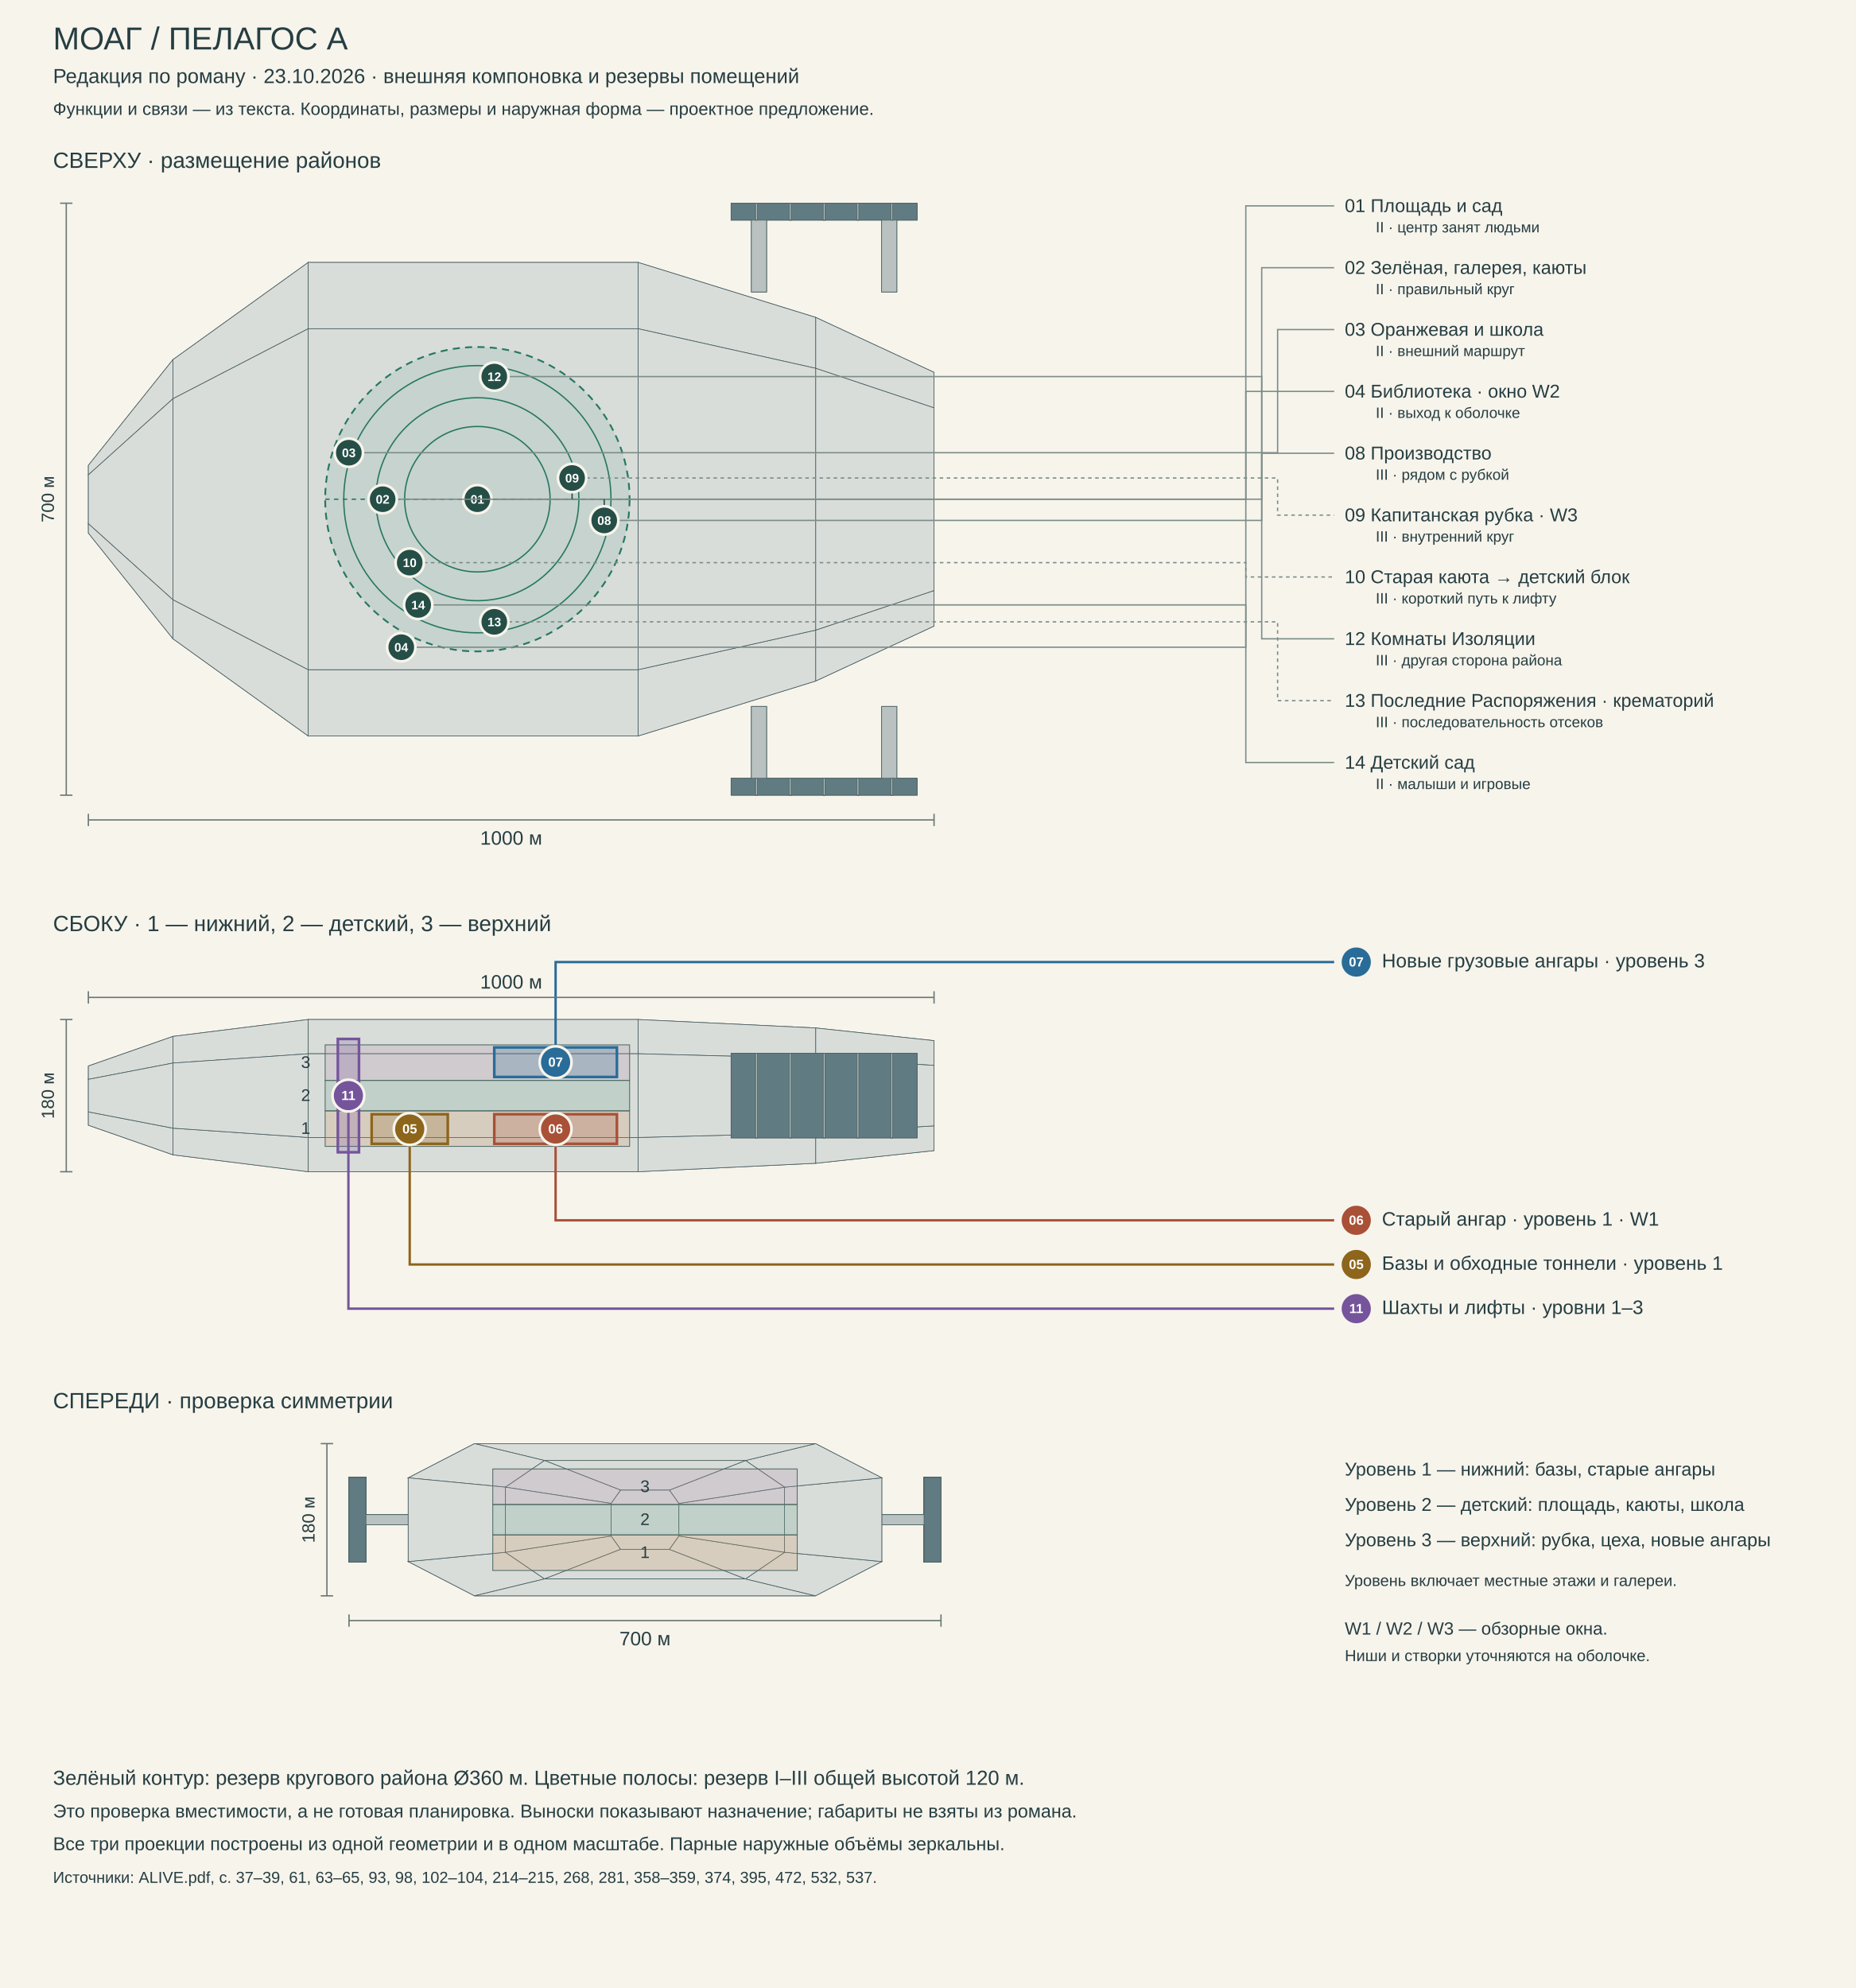
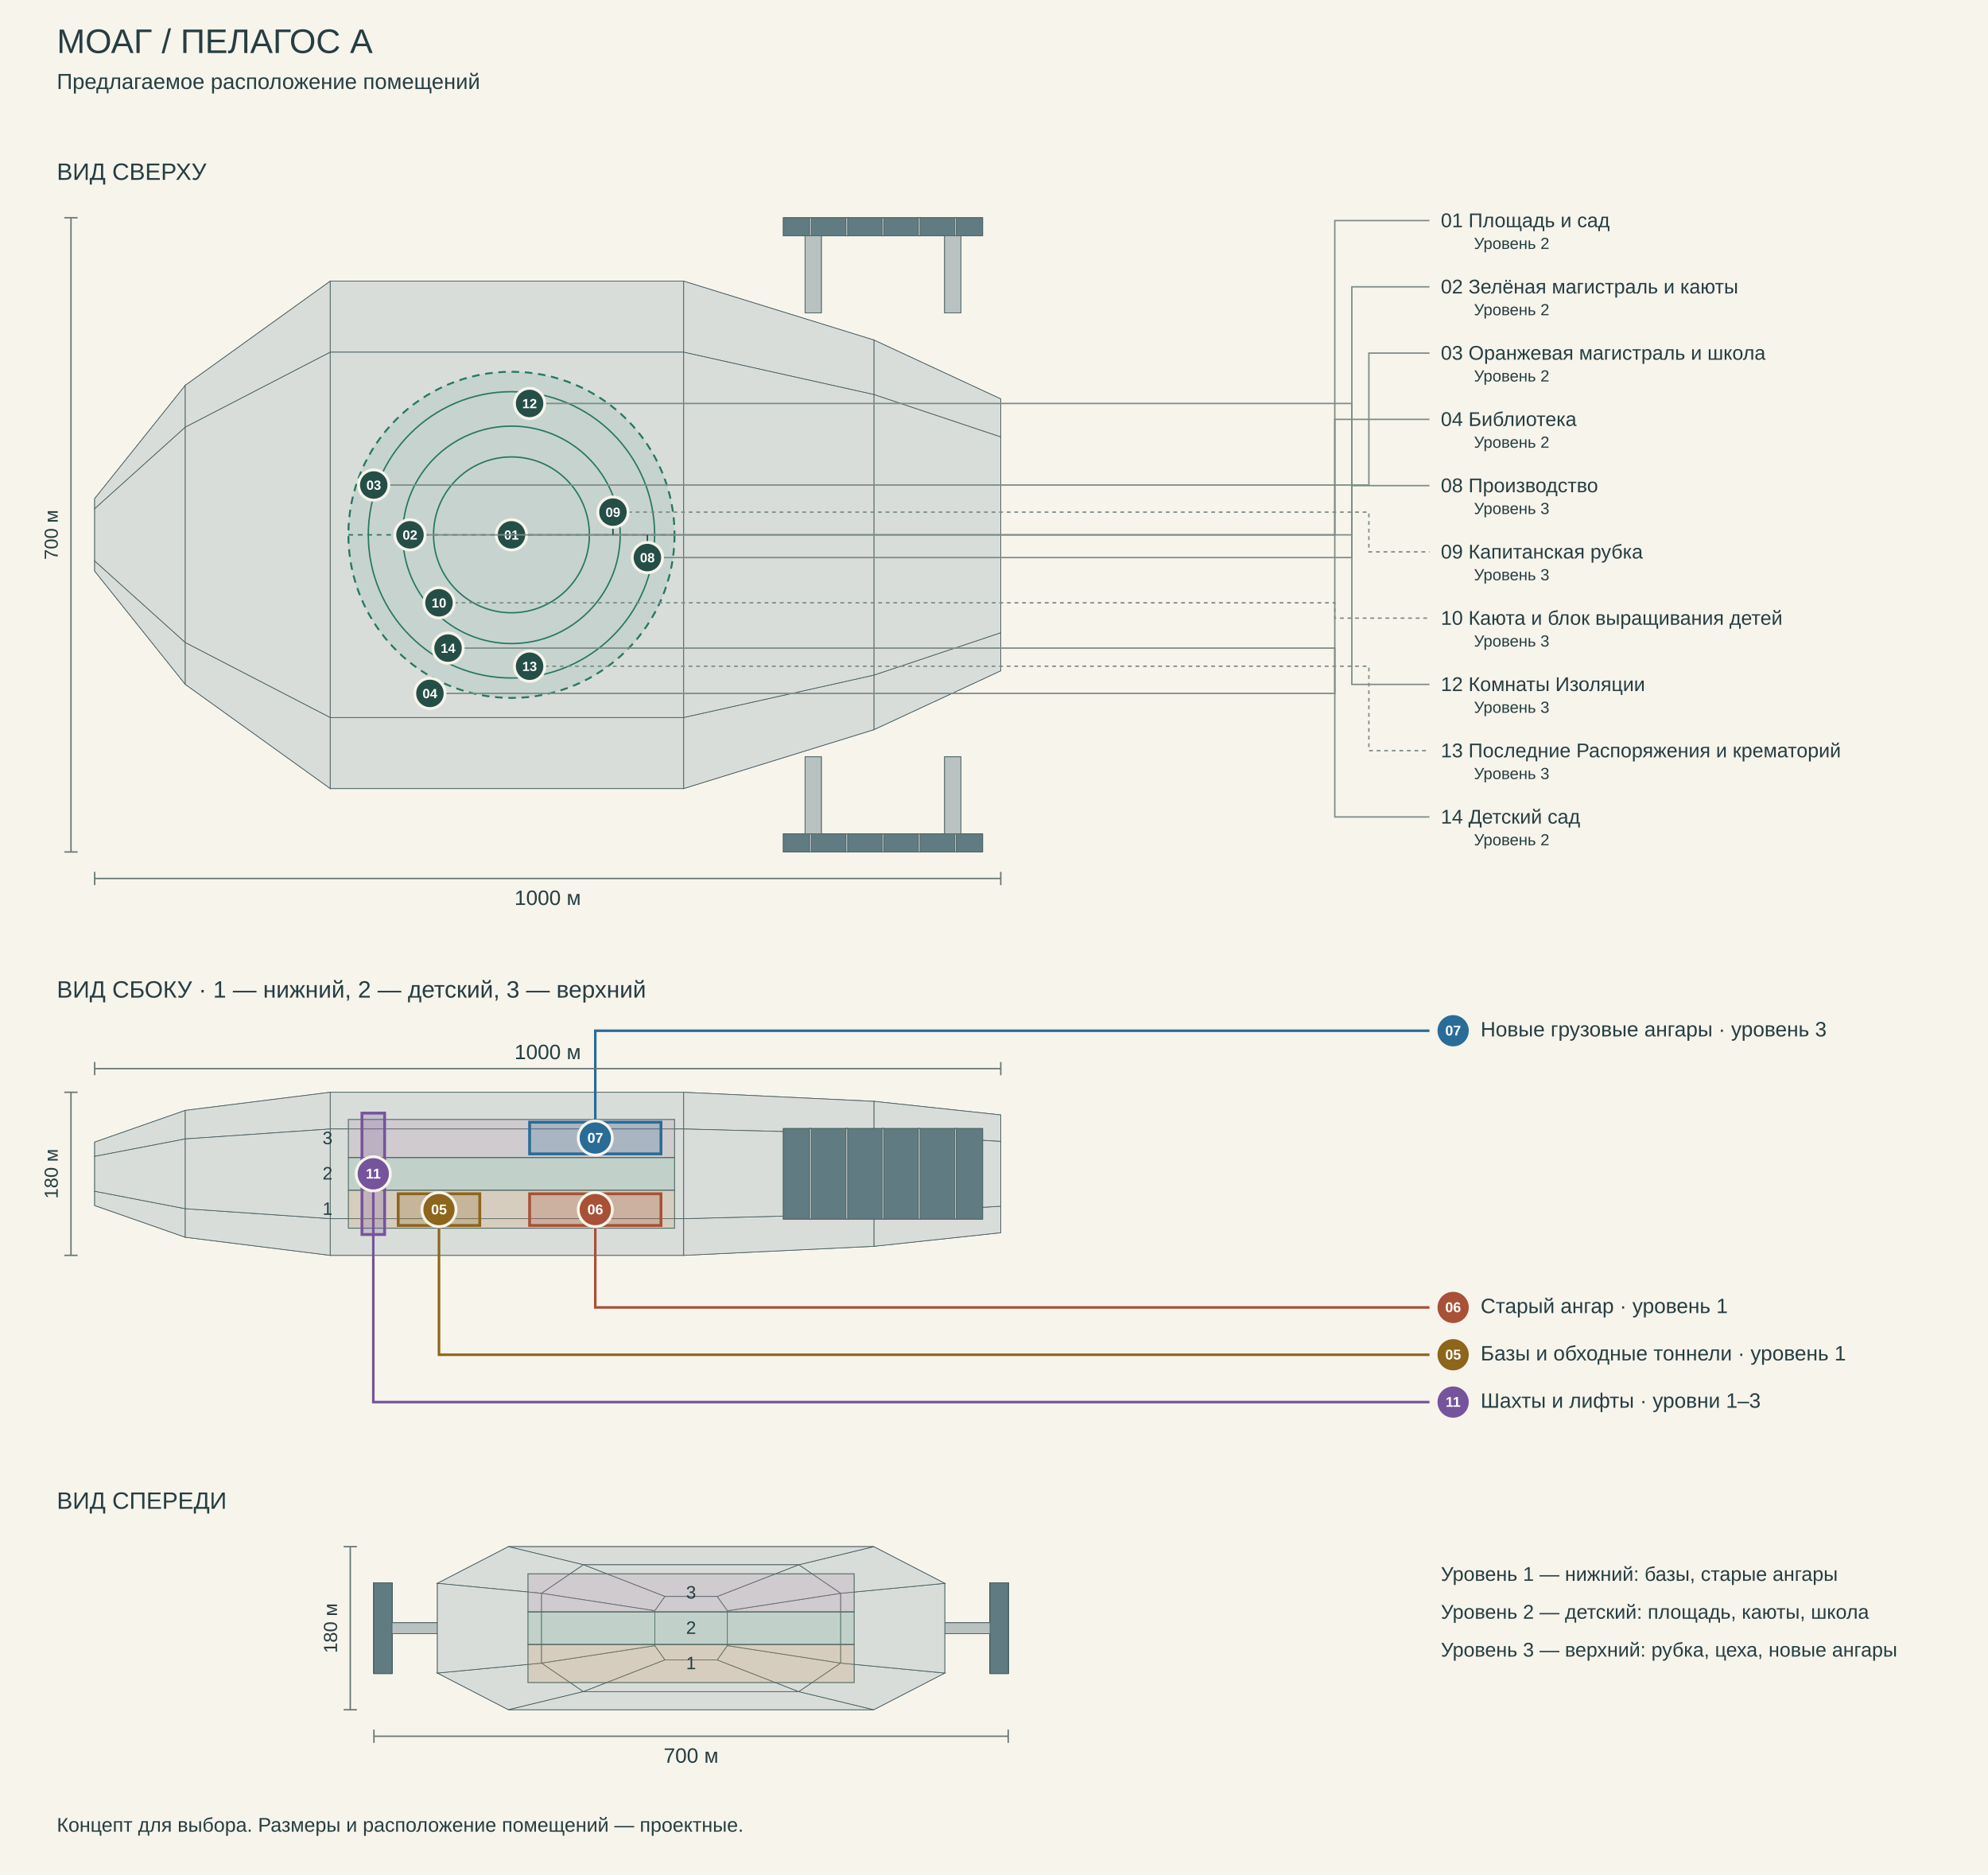
- <svg xmlns="http://www.w3.org/2000/svg" width="2100" height="2250" viewBox="0 0 2100 2250">
-   <rect width="2100" height="2250" fill="#f7f4ec" />
+ <svg xmlns="http://www.w3.org/2000/svg" width="2100" height="1980" viewBox="0 0 2100 1980">
+   <rect width="2100" height="1980" fill="#f7f4ec" />
  <style>text{font-family:Arial,sans-serif;fill:#263e42} .num{font-weight:bold}</style>
  <text x="60" y="56" font-size="36">МОАГ / ПЕЛАГОС A</text>
-   <text x="60" y="94" font-size="23">Редакция по роману · 23.10.2026 · внешняя компоновка и резервы помещений</text>
-   <text x="60" y="130" font-size="20">Функции и связи — из текста. Координаты, размеры и наружная форма — проектное предложение.</text>
-   <text x="60" y="190.0" font-size="25">СВЕРХУ · размещение районов</text>
+   <text x="60" y="94" font-size="23">Предлагаемое расположение помещений</text>
+   <text x="60" y="190.0" font-size="25">ВИД СВЕРХУ</text>
  <polygon points="348.86,757.96 348.86,372.04 722.14,372.04 722.14,757.96" fill="#d9ddda" stroke="#496061" stroke-width=".75" />
  <polygon points="722.14,757.96 722.14,372.04 923.14,416.83 923.14,713.17" fill="#d9ddda" stroke="#496061" stroke-width=".75" />
  <polygon points="195.71,678.71 195.71,451.29 348.86,372.04 348.86,757.96" fill="#d9ddda" stroke="#496061" stroke-width=".75" />
  <polygon points="923.14,713.17 923.14,416.83 1057.14,461.63 1057.14,668.37" fill="#d9ddda" stroke="#496061" stroke-width=".75" />
  <polygon points="348.86,833.00 348.86,757.96 722.14,757.96 722.14,833.00" fill="#d9ddda" stroke="#496061" stroke-width=".75" />
  <polygon points="348.86,372.04 348.86,297.00 722.14,297.00 722.14,372.04" fill="#d9ddda" stroke="#496061" stroke-width=".75" />
  <polygon points="722.14,833.00 722.14,757.96 923.14,713.17 923.14,770.79" fill="#d9ddda" stroke="#496061" stroke-width=".75" />
  <polygon points="722.14,372.04 722.14,297.00 923.14,359.21 923.14,416.83" fill="#d9ddda" stroke="#496061" stroke-width=".75" />
  <polygon points="195.71,722.93 195.71,678.71 348.86,757.96 348.86,833.00" fill="#d9ddda" stroke="#496061" stroke-width=".75" />
  <polygon points="195.71,451.29 195.71,407.07 348.86,297.00 348.86,372.04" fill="#d9ddda" stroke="#496061" stroke-width=".75" />
  <polygon points="923.14,770.79 923.14,713.17 1057.14,668.37 1057.14,708.57" fill="#d9ddda" stroke="#496061" stroke-width=".75" />
  <polygon points="923.14,416.83 923.14,359.21 1057.14,421.43 1057.14,461.63" fill="#d9ddda" stroke="#496061" stroke-width=".75" />
  <polygon points="100.00,592.57 100.00,537.43 195.71,451.29 195.71,678.71" fill="#d9ddda" stroke="#496061" stroke-width=".75" />
  <polygon points="827.43,900.00 1038.00,900.00 1038.00,880.86 827.43,880.86" fill="#617b82" stroke="#496061" stroke-width=".75" />
  <polygon points="855.19,900.00 857.10,900.00 857.10,880.86 855.19,880.86" fill="#b9c2c0" stroke="#496061" stroke-width=".75" />
  <polygon points="893.47,900.00 895.39,900.00 895.39,880.86 893.47,880.86" fill="#b9c2c0" stroke="#496061" stroke-width=".75" />
  <polygon points="931.76,900.00 933.67,900.00 933.67,880.86 931.76,880.86" fill="#b9c2c0" stroke="#496061" stroke-width=".75" />
  <polygon points="970.04,900.00 971.96,900.00 971.96,880.86 970.04,880.86" fill="#b9c2c0" stroke="#496061" stroke-width=".75" />
  <polygon points="1008.33,900.00 1010.24,900.00 1010.24,880.86 1008.33,880.86" fill="#b9c2c0" stroke="#496061" stroke-width=".75" />
  <polygon points="827.43,249.14 1038.00,249.14 1038.00,230.00 827.43,230.00" fill="#617b82" stroke="#496061" stroke-width=".75" />
  <polygon points="855.19,249.14 857.10,249.14 857.10,230.00 855.19,230.00" fill="#b9c2c0" stroke="#496061" stroke-width=".75" />
  <polygon points="893.47,249.14 895.39,249.14 895.39,230.00 893.47,230.00" fill="#b9c2c0" stroke="#496061" stroke-width=".75" />
  <polygon points="931.76,249.14 933.67,249.14 933.67,230.00 931.76,230.00" fill="#b9c2c0" stroke="#496061" stroke-width=".75" />
  <polygon points="970.04,249.14 971.96,249.14 971.96,230.00 970.04,230.00" fill="#b9c2c0" stroke="#496061" stroke-width=".75" />
  <polygon points="1008.33,249.14 1010.24,249.14 1010.24,230.00 1008.33,230.00" fill="#b9c2c0" stroke="#496061" stroke-width=".75" />
  <polygon points="100.00,603.29 100.00,592.57 195.71,678.71 195.71,722.93" fill="#d9ddda" stroke="#496061" stroke-width=".75" />
  <polygon points="100.00,537.43 100.00,526.71 195.71,407.07 195.71,451.29" fill="#d9ddda" stroke="#496061" stroke-width=".75" />
  <polygon points="850.40,895.21 867.63,895.21 867.63,799.50 850.40,799.50" fill="#b9c2c0" stroke="#496061" stroke-width=".75" />
  <polygon points="997.80,895.21 1015.03,895.21 1015.03,799.50 997.80,799.50" fill="#b9c2c0" stroke="#496061" stroke-width=".75" />
  <polygon points="850.40,330.50 867.63,330.50 867.63,234.79 850.40,234.79" fill="#b9c2c0" stroke="#496061" stroke-width=".75" />
  <polygon points="997.80,330.50 1015.03,330.50 1015.03,234.79 997.80,234.79" fill="#b9c2c0" stroke="#496061" stroke-width=".75" />
  <polygon points="850.40,895.21 850.40,799.50 867.63,799.50 867.63,895.21" fill="#b9c2c0" stroke="#496061" stroke-width=".75" />
  <polygon points="997.80,895.21 997.80,799.50 1015.03,799.50 1015.03,895.21" fill="#b9c2c0" stroke="#496061" stroke-width=".75" />
  <polygon points="850.40,330.50 850.40,234.79 867.63,234.79 867.63,330.50" fill="#b9c2c0" stroke="#496061" stroke-width=".75" />
  <polygon points="997.80,330.50 997.80,234.79 1015.03,234.79 1015.03,330.50" fill="#b9c2c0" stroke="#496061" stroke-width=".75" />
  <polygon points="100.00,526.71 100.00,537.43 195.71,451.29 195.71,407.07" fill="#d9ddda" stroke="#496061" stroke-width=".75" />
  <polygon points="100.00,592.57 100.00,603.29 195.71,722.93 195.71,678.71" fill="#d9ddda" stroke="#496061" stroke-width=".75" />
  <polygon points="827.43,900.00 827.43,880.86 1038.00,880.86 1038.00,900.00" fill="#617b82" stroke="#496061" stroke-width=".75" />
  <polygon points="855.19,900.00 855.19,880.86 857.10,880.86 857.10,900.00" fill="#b9c2c0" stroke="#496061" stroke-width=".75" />
  <polygon points="893.47,900.00 893.47,880.86 895.39,880.86 895.39,900.00" fill="#b9c2c0" stroke="#496061" stroke-width=".75" />
  <polygon points="931.76,900.00 931.76,880.86 933.67,880.86 933.67,900.00" fill="#b9c2c0" stroke="#496061" stroke-width=".75" />
  <polygon points="970.04,900.00 970.04,880.86 971.96,880.86 971.96,900.00" fill="#b9c2c0" stroke="#496061" stroke-width=".75" />
  <polygon points="1008.33,900.00 1008.33,880.86 1010.24,880.86 1010.24,900.00" fill="#b9c2c0" stroke="#496061" stroke-width=".75" />
  <polygon points="827.43,249.14 827.43,230.00 1038.00,230.00 1038.00,249.14" fill="#617b82" stroke="#496061" stroke-width=".75" />
  <polygon points="855.19,249.14 855.19,230.00 857.10,230.00 857.10,249.14" fill="#b9c2c0" stroke="#496061" stroke-width=".75" />
  <polygon points="893.47,249.14 893.47,230.00 895.39,230.00 895.39,249.14" fill="#b9c2c0" stroke="#496061" stroke-width=".75" />
  <polygon points="931.76,249.14 931.76,230.00 933.67,230.00 933.67,249.14" fill="#b9c2c0" stroke="#496061" stroke-width=".75" />
  <polygon points="970.04,249.14 970.04,230.00 971.96,230.00 971.96,249.14" fill="#b9c2c0" stroke="#496061" stroke-width=".75" />
  <polygon points="1008.33,249.14 1008.33,230.00 1010.24,230.00 1010.24,249.14" fill="#b9c2c0" stroke="#496061" stroke-width=".75" />
  <polygon points="100.00,537.43 100.00,592.57 195.71,678.71 195.71,451.29" fill="#d9ddda" stroke="#496061" stroke-width=".75" />
  <polygon points="923.14,359.21 923.14,416.83 1057.14,461.63 1057.14,421.43" fill="#d9ddda" stroke="#496061" stroke-width=".75" />
  <polygon points="923.14,713.17 923.14,770.79 1057.14,708.57 1057.14,668.37" fill="#d9ddda" stroke="#496061" stroke-width=".75" />
  <polygon points="195.71,407.07 195.71,451.29 348.86,372.04 348.86,297.00" fill="#d9ddda" stroke="#496061" stroke-width=".75" />
  <polygon points="195.71,678.71 195.71,722.93 348.86,833.00 348.86,757.96" fill="#d9ddda" stroke="#496061" stroke-width=".75" />
  <polygon points="722.14,297.00 722.14,372.04 923.14,416.83 923.14,359.21" fill="#d9ddda" stroke="#496061" stroke-width=".75" />
  <polygon points="722.14,757.96 722.14,833.00 923.14,770.79 923.14,713.17" fill="#d9ddda" stroke="#496061" stroke-width=".75" />
  <polygon points="348.86,297.00 348.86,372.04 722.14,372.04 722.14,297.00" fill="#d9ddda" stroke="#496061" stroke-width=".75" />
  <polygon points="348.86,757.96 348.86,833.00 722.14,833.00 722.14,757.96" fill="#d9ddda" stroke="#496061" stroke-width=".75" />
  <polygon points="923.14,416.83 923.14,713.17 1057.14,668.37 1057.14,461.63" fill="#d9ddda" stroke="#496061" stroke-width=".75" />
  <polygon points="195.71,451.29 195.71,678.71 348.86,757.96 348.86,372.04" fill="#d9ddda" stroke="#496061" stroke-width=".75" />
  <polygon points="722.14,372.04 722.14,757.96 923.14,713.17 923.14,416.83" fill="#d9ddda" stroke="#496061" stroke-width=".75" />
  <polygon points="348.86,372.04 348.86,757.96 722.14,757.96 722.14,372.04" fill="#d9ddda" stroke="#496061" stroke-width=".75" />
  <circle cx="540.286" cy="565.0" r="172.286" fill="#68a18e" fill-opacity=".16" stroke="#267861" stroke-width="2" stroke-dasharray="8 6" />
  <circle cx="540.286" cy="565.0" r="82.314" fill="none" stroke="#267861" stroke-width="1.5" />
  <circle cx="540.286" cy="565.0" r="114.857" fill="none" stroke="#267861" stroke-width="1.5" />
  <circle cx="540.286" cy="565.0" r="151.229" fill="none" stroke="#267861" stroke-width="1.5" />
  <polyline points="368.00,565.00 712.57,565.00" fill="none" stroke="#267861" stroke-width="1.5" stroke-dasharray="5 5" />
  <polyline points="540.29,565.00 1410.00,565.00 1410.00,233.00 1510.00,233.00" fill="none" stroke="#7c8c87" stroke-width="1.5" />
  <circle cx="540.286" cy="565.0" r="16" fill="#254e47" stroke="#f7f4ec" stroke-width="3" />
  <text x="540.286" y="570.0" font-size="14" text-anchor="middle" class="num" style="fill:white">01</text>
  <text x="1522" y="240" font-size="21">01  Площадь и сад</text>
-   <text x="1557" y="263" font-size="17">II · центр занят людьми</text>
+   <text x="1557" y="263" font-size="17">Уровень 2</text>
  <polyline points="433.09,565.00 1428.00,565.00 1428.00,303.00 1510.00,303.00" fill="none" stroke="#7c8c87" stroke-width="1.5" />
  <circle cx="433.086" cy="565.0" r="16" fill="#254e47" stroke="#f7f4ec" stroke-width="3" />
  <text x="433.086" y="570.0" font-size="14" text-anchor="middle" class="num" style="fill:white">02</text>
-   <text x="1522" y="310" font-size="21">02  Зелёная, галерея, каюты</text>
-   <text x="1557" y="333" font-size="17">II · правильный круг</text>
+   <text x="1522" y="310" font-size="21">02  Зелёная магистраль и каюты</text>
+   <text x="1557" y="333" font-size="17">Уровень 2</text>
  <polyline points="394.80,512.36 1446.00,512.36 1446.00,373.00 1510.00,373.00" fill="none" stroke="#7c8c87" stroke-width="1.5" />
  <circle cx="394.8" cy="512.357" r="16" fill="#254e47" stroke="#f7f4ec" stroke-width="3" />
  <text x="394.8" y="517.357" font-size="14" text-anchor="middle" class="num" style="fill:white">03</text>
-   <text x="1522" y="380" font-size="21">03  Оранжевая и школа</text>
-   <text x="1557" y="403" font-size="17">II · внешний маршрут</text>
+   <text x="1522" y="380" font-size="21">03  Оранжевая магистраль и школа</text>
+   <text x="1557" y="403" font-size="17">Уровень 2</text>
  <polyline points="454.14,732.50 1410.00,732.50 1410.00,443.00 1510.00,443.00" fill="none" stroke="#7c8c87" stroke-width="1.5" />
  <circle cx="454.143" cy="732.5" r="16" fill="#254e47" stroke="#f7f4ec" stroke-width="3" />
  <text x="454.143" y="737.5" font-size="14" text-anchor="middle" class="num" style="fill:white">04</text>
-   <text x="1522" y="450" font-size="21">04  Библиотека · окно W2</text>
-   <text x="1557" y="473" font-size="17">II · выход к оболочке</text>
+   <text x="1522" y="450" font-size="21">04  Библиотека</text>
+   <text x="1557" y="473" font-size="17">Уровень 2</text>
  <polyline points="683.86,565.00 683.86,589.00" fill="none" stroke="#254e47" stroke-width="1.5" />
  <polyline points="683.86,589.00 1428.00,589.00 1428.00,513.00 1510.00,513.00" fill="none" stroke="#7c8c87" stroke-width="1.5" />
  <circle cx="683.857" cy="589.0" r="16" fill="#254e47" stroke="#f7f4ec" stroke-width="3" />
  <text x="683.857" y="594.0" font-size="14" text-anchor="middle" class="num" style="fill:white">08</text>
  <text x="1522" y="520" font-size="21">08  Производство</text>
-   <text x="1557" y="543" font-size="17">III · рядом с рубкой</text>
+   <text x="1557" y="543" font-size="17">Уровень 3</text>
  <polyline points="647.49,565.00 647.49,541.00" fill="none" stroke="#254e47" stroke-width="1.5" />
  <polyline points="647.49,541.00 1446.00,541.00 1446.00,583.00 1510.00,583.00" fill="none" stroke="#7c8c87" stroke-width="1.5" stroke-dasharray="4 4" />
  <circle cx="647.486" cy="541.0" r="16" fill="#254e47" stroke="#f7f4ec" stroke-width="3" />
  <text x="647.486" y="546.0" font-size="14" text-anchor="middle" class="num" style="fill:white">09</text>
-   <text x="1522" y="590" font-size="21">09  Капитанская рубка · W3</text>
-   <text x="1557" y="613" font-size="17">III · внутренний круг</text>
+   <text x="1522" y="590" font-size="21">09  Капитанская рубка</text>
+   <text x="1557" y="613" font-size="17">Уровень 3</text>
  <polyline points="463.71,636.79 1410.00,636.79 1410.00,653.00 1510.00,653.00" fill="none" stroke="#7c8c87" stroke-width="1.5" stroke-dasharray="4 4" />
  <circle cx="463.714" cy="636.786" r="16" fill="#254e47" stroke="#f7f4ec" stroke-width="3" />
  <text x="463.714" y="641.786" font-size="14" text-anchor="middle" class="num" style="fill:white">10</text>
-   <text x="1522" y="660" font-size="21">10  Старая каюта → детский блок</text>
-   <text x="1557" y="683" font-size="17">III · короткий путь к лифту</text>
+   <text x="1522" y="660" font-size="21">10  Каюта и блок выращивания детей</text>
+   <text x="1557" y="683" font-size="17">Уровень 3</text>
  <polyline points="559.43,426.21 1428.00,426.21 1428.00,723.00 1510.00,723.00" fill="none" stroke="#7c8c87" stroke-width="1.5" />
  <circle cx="559.429" cy="426.214" r="16" fill="#254e47" stroke="#f7f4ec" stroke-width="3" />
  <text x="559.429" y="431.214" font-size="14" text-anchor="middle" class="num" style="fill:white">12</text>
  <text x="1522" y="730" font-size="21">12  Комнаты Изоляции</text>
-   <text x="1557" y="753" font-size="17">III · другая сторона района</text>
+   <text x="1557" y="753" font-size="17">Уровень 3</text>
  <polyline points="559.43,703.79 1446.00,703.79 1446.00,793.00 1510.00,793.00" fill="none" stroke="#7c8c87" stroke-width="1.5" stroke-dasharray="4 4" />
  <circle cx="559.429" cy="703.786" r="16" fill="#254e47" stroke="#f7f4ec" stroke-width="3" />
  <text x="559.429" y="708.786" font-size="14" text-anchor="middle" class="num" style="fill:white">13</text>
-   <text x="1522" y="800" font-size="21">13  Последние Распоряжения · крематорий</text>
-   <text x="1557" y="823" font-size="17">III · последовательность отсеков</text>
+   <text x="1522" y="800" font-size="21">13  Последние Распоряжения и крематорий</text>
+   <text x="1557" y="823" font-size="17">Уровень 3</text>
  <polyline points="473.29,684.64 1410.00,684.64 1410.00,863.00 1510.00,863.00" fill="none" stroke="#7c8c87" stroke-width="1.5" />
  <circle cx="473.286" cy="684.643" r="16" fill="#254e47" stroke="#f7f4ec" stroke-width="3" />
  <text x="473.286" y="689.643" font-size="14" text-anchor="middle" class="num" style="fill:white">14</text>
  <text x="1522" y="870" font-size="21">14  Детский сад</text>
-   <text x="1557" y="893" font-size="17">II · малыши и игровые</text>
+   <text x="1557" y="893" font-size="17">Уровень 2</text>
  <polyline points="100.00,921.00 100.00,935.00" fill="none" stroke="#687773" stroke-width="1.5" />
  <polyline points="1057.14,921.00 1057.14,935.00" fill="none" stroke="#687773" stroke-width="1.5" />
  <polyline points="100.00,928.00 1057.14,928.00" fill="none" stroke="#687773" stroke-width="1.5" />
  <text x="578.571" y="956.0" font-size="22" text-anchor="middle">1000 м</text>
  <polyline points="75.00,230.00 75.00,900.00" fill="none" stroke="#687773" stroke-width="1.5" />
  <polyline points="68.00,230.00 82.00,230.00" fill="none" stroke="#687773" stroke-width="1.5" />
  <polyline points="68.00,900.00 82.00,900.00" fill="none" stroke="#687773" stroke-width="1.5" />
  <text x="61" y="565.0" font-size="20" text-anchor="middle" transform="rotate(-90 61 565.0)">700 м</text>
-   <text x="60" y="1053.857" font-size="25">СБОКУ · 1 — нижний, 2 — детский, 3 — верхний</text>
+   <text x="60" y="1053.857" font-size="25">ВИД СБОКУ · 1 — нижний, 2 — детский, 3 — верхний</text>
  <polygon points="827.43,1287.86 1038.00,1287.86 1038.00,1192.14 827.43,1192.14" fill="#617b82" stroke="#496061" stroke-width=".75" />
  <polygon points="855.19,1287.86 857.10,1287.86 857.10,1192.14 855.19,1192.14" fill="#b9c2c0" stroke="#496061" stroke-width=".75" />
  <polygon points="893.47,1287.86 895.39,1287.86 895.39,1192.14 893.47,1192.14" fill="#b9c2c0" stroke="#496061" stroke-width=".75" />
  <polygon points="931.76,1287.86 933.67,1287.86 933.67,1192.14 931.76,1192.14" fill="#b9c2c0" stroke="#496061" stroke-width=".75" />
  <polygon points="970.04,1287.86 971.96,1287.86 971.96,1192.14 970.04,1192.14" fill="#b9c2c0" stroke="#496061" stroke-width=".75" />
  <polygon points="1008.33,1287.86 1010.24,1287.86 1010.24,1192.14 1008.33,1192.14" fill="#b9c2c0" stroke="#496061" stroke-width=".75" />
  <polygon points="850.40,1245.74 867.63,1245.74 867.63,1234.26 850.40,1234.26" fill="#b9c2c0" stroke="#496061" stroke-width=".75" />
  <polygon points="997.80,1245.74 1015.03,1245.74 1015.03,1234.26 997.80,1234.26" fill="#b9c2c0" stroke="#496061" stroke-width=".75" />
  <polygon points="827.43,1287.86 827.43,1192.14 1038.00,1192.14 1038.00,1287.86" fill="#617b82" stroke="#496061" stroke-width=".75" />
  <polygon points="855.19,1287.86 855.19,1192.14 857.10,1192.14 857.10,1287.86" fill="#b9c2c0" stroke="#496061" stroke-width=".75" />
  <polygon points="893.47,1287.86 893.47,1192.14 895.39,1192.14 895.39,1287.86" fill="#b9c2c0" stroke="#496061" stroke-width=".75" />
  <polygon points="931.76,1287.86 931.76,1192.14 933.67,1192.14 933.67,1287.86" fill="#b9c2c0" stroke="#496061" stroke-width=".75" />
  <polygon points="970.04,1287.86 970.04,1192.14 971.96,1192.14 971.96,1287.86" fill="#b9c2c0" stroke="#496061" stroke-width=".75" />
  <polygon points="1008.33,1287.86 1008.33,1192.14 1010.24,1192.14 1010.24,1287.86" fill="#b9c2c0" stroke="#496061" stroke-width=".75" />
  <polygon points="348.86,1287.38 348.86,1192.62 722.14,1192.62 722.14,1287.38" fill="#d9ddda" stroke="#496061" stroke-width=".75" />
  <polygon points="722.14,1287.38 722.14,1192.62 923.14,1197.89 923.14,1282.11" fill="#d9ddda" stroke="#496061" stroke-width=".75" />
  <polygon points="850.40,1245.74 850.40,1234.26 867.63,1234.26 867.63,1245.74" fill="#b9c2c0" stroke="#496061" stroke-width=".75" />
  <polygon points="997.80,1245.74 997.80,1234.26 1015.03,1234.26 1015.03,1245.74" fill="#b9c2c0" stroke="#496061" stroke-width=".75" />
  <polygon points="348.86,1326.14 348.86,1287.38 722.14,1287.38 722.14,1326.14" fill="#d9ddda" stroke="#496061" stroke-width=".75" />
  <polygon points="348.86,1192.62 348.86,1153.86 722.14,1153.86 722.14,1192.62" fill="#d9ddda" stroke="#496061" stroke-width=".75" />
  <polygon points="195.71,1276.85 195.71,1203.15 348.86,1192.62 348.86,1287.38" fill="#d9ddda" stroke="#496061" stroke-width=".75" />
  <polygon points="722.14,1326.14 722.14,1287.38 923.14,1282.11 923.14,1316.57" fill="#d9ddda" stroke="#496061" stroke-width=".75" />
  <polygon points="722.14,1192.62 722.14,1153.86 923.14,1163.43 923.14,1197.89" fill="#d9ddda" stroke="#496061" stroke-width=".75" />
  <polygon points="195.71,1307.00 195.71,1276.85 348.86,1287.38 348.86,1326.14" fill="#d9ddda" stroke="#496061" stroke-width=".75" />
  <polygon points="195.71,1203.15 195.71,1173.00 348.86,1153.86 348.86,1192.62" fill="#d9ddda" stroke="#496061" stroke-width=".75" />
  <polygon points="923.14,1282.11 923.14,1197.89 1057.14,1205.78 1057.14,1274.22" fill="#d9ddda" stroke="#496061" stroke-width=".75" />
  <polygon points="923.14,1316.57 923.14,1282.11 1057.14,1274.22 1057.14,1302.21" fill="#d9ddda" stroke="#496061" stroke-width=".75" />
  <polygon points="923.14,1197.89 923.14,1163.43 1057.14,1177.79 1057.14,1205.78" fill="#d9ddda" stroke="#496061" stroke-width=".75" />
  <polygon points="100.00,1258.42 100.00,1221.58 195.71,1203.15 195.71,1276.85" fill="#d9ddda" stroke="#496061" stroke-width=".75" />
  <polygon points="100.00,1273.50 100.00,1258.42 195.71,1276.85 195.71,1307.00" fill="#d9ddda" stroke="#496061" stroke-width=".75" />
  <polygon points="100.00,1221.58 100.00,1206.50 195.71,1173.00 195.71,1203.15" fill="#d9ddda" stroke="#496061" stroke-width=".75" />
  <polygon points="100.00,1258.42 100.00,1273.50 195.71,1307.00 195.71,1276.85" fill="#d9ddda" stroke="#496061" stroke-width=".75" />
  <polygon points="100.00,1206.50 100.00,1221.58 195.71,1203.15 195.71,1173.00" fill="#d9ddda" stroke="#496061" stroke-width=".75" />
  <polygon points="100.00,1221.58 100.00,1258.42 195.71,1276.85 195.71,1203.15" fill="#d9ddda" stroke="#496061" stroke-width=".75" />
  <polygon points="923.14,1282.11 923.14,1316.57 1057.14,1302.21 1057.14,1274.22" fill="#d9ddda" stroke="#496061" stroke-width=".75" />
  <polygon points="923.14,1163.43 923.14,1197.89 1057.14,1205.78 1057.14,1177.79" fill="#d9ddda" stroke="#496061" stroke-width=".75" />
  <polygon points="923.14,1197.89 923.14,1282.11 1057.14,1274.22 1057.14,1205.78" fill="#d9ddda" stroke="#496061" stroke-width=".75" />
  <polygon points="195.71,1276.85 195.71,1307.00 348.86,1326.14 348.86,1287.38" fill="#d9ddda" stroke="#496061" stroke-width=".75" />
  <polygon points="195.71,1173.00 195.71,1203.15 348.86,1192.62 348.86,1153.86" fill="#d9ddda" stroke="#496061" stroke-width=".75" />
  <polygon points="722.14,1287.38 722.14,1326.14 923.14,1316.57 923.14,1282.11" fill="#d9ddda" stroke="#496061" stroke-width=".75" />
  <polygon points="722.14,1153.86 722.14,1192.62 923.14,1197.89 923.14,1163.43" fill="#d9ddda" stroke="#496061" stroke-width=".75" />
  <polygon points="195.71,1203.15 195.71,1276.85 348.86,1287.38 348.86,1192.62" fill="#d9ddda" stroke="#496061" stroke-width=".75" />
  <polygon points="348.86,1287.38 348.86,1326.14 722.14,1326.14 722.14,1287.38" fill="#d9ddda" stroke="#496061" stroke-width=".75" />
  <polygon points="348.86,1153.86 348.86,1192.62 722.14,1192.62 722.14,1153.86" fill="#d9ddda" stroke="#496061" stroke-width=".75" />
  <polygon points="850.40,1245.74 867.63,1245.74 867.63,1234.26 850.40,1234.26" fill="#b9c2c0" stroke="#496061" stroke-width=".75" />
  <polygon points="997.80,1245.74 1015.03,1245.74 1015.03,1234.26 997.80,1234.26" fill="#b9c2c0" stroke="#496061" stroke-width=".75" />
  <polygon points="722.14,1192.62 722.14,1287.38 923.14,1282.11 923.14,1197.89" fill="#d9ddda" stroke="#496061" stroke-width=".75" />
  <polygon points="348.86,1192.62 348.86,1287.38 722.14,1287.38 722.14,1192.62" fill="#d9ddda" stroke="#496061" stroke-width=".75" />
  <polygon points="827.43,1287.86 1038.00,1287.86 1038.00,1192.14 827.43,1192.14" fill="#617b82" stroke="#496061" stroke-width=".75" />
  <polygon points="855.19,1287.86 857.10,1287.86 857.10,1192.14 855.19,1192.14" fill="#b9c2c0" stroke="#496061" stroke-width=".75" />
  <polygon points="893.47,1287.86 895.39,1287.86 895.39,1192.14 893.47,1192.14" fill="#b9c2c0" stroke="#496061" stroke-width=".75" />
  <polygon points="931.76,1287.86 933.67,1287.86 933.67,1192.14 931.76,1192.14" fill="#b9c2c0" stroke="#496061" stroke-width=".75" />
  <polygon points="970.04,1287.86 971.96,1287.86 971.96,1192.14 970.04,1192.14" fill="#b9c2c0" stroke="#496061" stroke-width=".75" />
  <polygon points="1008.33,1287.86 1010.24,1287.86 1010.24,1192.14 1008.33,1192.14" fill="#b9c2c0" stroke="#496061" stroke-width=".75" />
  <polygon points="850.40,1245.74 850.40,1234.26 867.63,1234.26 867.63,1245.74" fill="#b9c2c0" stroke="#496061" stroke-width=".75" />
  <polygon points="997.80,1245.74 997.80,1234.26 1015.03,1234.26 1015.03,1245.74" fill="#b9c2c0" stroke="#496061" stroke-width=".75" />
  <polygon points="827.43,1287.86 827.43,1192.14 1038.00,1192.14 1038.00,1287.86" fill="#617b82" stroke="#496061" stroke-width=".75" />
  <polygon points="855.19,1287.86 855.19,1192.14 857.10,1192.14 857.10,1287.86" fill="#b9c2c0" stroke="#496061" stroke-width=".75" />
  <polygon points="893.47,1287.86 893.47,1192.14 895.39,1192.14 895.39,1287.86" fill="#b9c2c0" stroke="#496061" stroke-width=".75" />
  <polygon points="931.76,1287.86 931.76,1192.14 933.67,1192.14 933.67,1287.86" fill="#b9c2c0" stroke="#496061" stroke-width=".75" />
  <polygon points="970.04,1287.86 970.04,1192.14 971.96,1192.14 971.96,1287.86" fill="#b9c2c0" stroke="#496061" stroke-width=".75" />
  <polygon points="1008.33,1287.86 1008.33,1192.14 1010.24,1192.14 1010.24,1287.86" fill="#b9c2c0" stroke="#496061" stroke-width=".75" />
  <rect x="368.0" y="1257.229" width="344.571" height="40.2" fill="#cc9767" fill-opacity=".23" stroke="#536e68" stroke-width="1" />
  <text x="346.0" y="1283.329" font-size="19" text-anchor="middle">1</text>
  <rect x="368.0" y="1222.771" width="344.571" height="34.457" fill="#70a78f" fill-opacity=".23" stroke="#536e68" stroke-width="1" />
  <text x="346.0" y="1246.0" font-size="19" text-anchor="middle">2</text>
  <rect x="368.0" y="1182.571" width="344.571" height="40.2" fill="#b18ba6" fill-opacity=".23" stroke="#536e68" stroke-width="1" />
  <text x="346.0" y="1208.671" font-size="19" text-anchor="middle">3</text>
  <rect x="559.429" y="1185.443" width="138.786" height="33.5" fill="#296c98" fill-opacity=".23" stroke="#296c98" stroke-width="3" />
  <polyline points="628.82,1202.19 628.82,1088.86 1510.00,1088.86" fill="none" stroke="#296c98" stroke-width="2.7" />
  <circle cx="628.821" cy="1202.193" r="18" fill="#296c98" stroke="#f7f4ec" stroke-width="3" />
  <text x="628.821" y="1207.193" font-size="15" text-anchor="middle" class="num" style="fill:white">07</text>
  <circle cx="1535" cy="1088.857" r="18" fill="#296c98" stroke="#f7f4ec" stroke-width="3" />
  <text x="1535" y="1093.857" font-size="15" text-anchor="middle" class="num" style="fill:white">07</text>
  <text x="1564" y="1094.857" font-size="22">Новые грузовые ангары · уровень 3</text>
  <rect x="559.429" y="1261.057" width="138.786" height="33.5" fill="#a85137" fill-opacity=".23" stroke="#a85137" stroke-width="3" />
  <polyline points="628.82,1277.81 628.82,1381.14 1510.00,1381.14" fill="none" stroke="#a85137" stroke-width="2.7" />
  <circle cx="628.821" cy="1277.807" r="18" fill="#a85137" stroke="#f7f4ec" stroke-width="3" />
  <text x="628.821" y="1282.807" font-size="15" text-anchor="middle" class="num" style="fill:white">06</text>
  <circle cx="1535" cy="1381.143" r="18" fill="#a85137" stroke="#f7f4ec" stroke-width="3" />
  <text x="1535" y="1386.143" font-size="15" text-anchor="middle" class="num" style="fill:white">06</text>
-   <text x="1564" y="1387.143" font-size="22">Старый ангар · уровень 1 · W1</text>
+   <text x="1564" y="1387.143" font-size="22">Старый ангар · уровень 1</text>
  <rect x="420.643" y="1261.057" width="86.143" height="33.5" fill="#8d651b" fill-opacity=".23" stroke="#8d651b" stroke-width="3" />
  <polyline points="463.71,1277.81 463.71,1431.14 1510.00,1431.14" fill="none" stroke="#8d651b" stroke-width="2.7" />
  <circle cx="463.714" cy="1277.807" r="18" fill="#8d651b" stroke="#f7f4ec" stroke-width="3" />
  <text x="463.714" y="1282.807" font-size="15" text-anchor="middle" class="num" style="fill:white">05</text>
  <circle cx="1535" cy="1431.143" r="18" fill="#8d651b" stroke="#f7f4ec" stroke-width="3" />
  <text x="1535" y="1436.143" font-size="15" text-anchor="middle" class="num" style="fill:white">05</text>
  <text x="1564" y="1437.143" font-size="22">Базы и обходные тоннели · уровень 1</text>
  <rect x="382.357" y="1175.871" width="23.929" height="128.257" fill="#75549c" fill-opacity=".23" stroke="#75549c" stroke-width="3" />
  <polyline points="394.32,1240.00 394.32,1481.14 1510.00,1481.14" fill="none" stroke="#75549c" stroke-width="2.7" />
  <circle cx="394.321" cy="1240.0" r="18" fill="#75549c" stroke="#f7f4ec" stroke-width="3" />
  <text x="394.321" y="1245.0" font-size="15" text-anchor="middle" class="num" style="fill:white">11</text>
  <circle cx="1535" cy="1481.143" r="18" fill="#75549c" stroke="#f7f4ec" stroke-width="3" />
  <text x="1535" y="1486.143" font-size="15" text-anchor="middle" class="num" style="fill:white">11</text>
  <text x="1564" y="1487.143" font-size="22">Шахты и лифты · уровни 1–3</text>
  <polyline points="100.00,1121.86 100.00,1135.86" fill="none" stroke="#687773" stroke-width="1.5" />
  <polyline points="1057.14,1121.86 1057.14,1135.86" fill="none" stroke="#687773" stroke-width="1.5" />
  <polyline points="100.00,1128.86 1057.14,1128.86" fill="none" stroke="#687773" stroke-width="1.5" />
  <text x="578.571" y="1118.857" font-size="22" text-anchor="middle">1000 м</text>
  <polyline points="75.00,1153.86 75.00,1326.14" fill="none" stroke="#687773" stroke-width="1.5" />
  <polyline points="68.00,1153.86 82.00,1153.86" fill="none" stroke="#687773" stroke-width="1.5" />
  <polyline points="68.00,1326.14 82.00,1326.14" fill="none" stroke="#687773" stroke-width="1.5" />
  <text x="61" y="1240" font-size="20" text-anchor="middle" transform="rotate(-90 61 1240)">180 м</text>
-   <text x="60" y="1593.857" font-size="25">СПЕРЕДИ · проверка симметрии</text>
+   <text x="60" y="1593.857" font-size="25">ВИД СПЕРЕДИ</text>
  <polygon points="586.43,1754.22 626.63,1782.21 833.37,1782.21 873.57,1754.22 873.57,1685.78 833.37,1657.79 626.63,1657.79 586.43,1685.78" fill="#d9ddda" stroke="#496061" stroke-width=".75" />
  <polygon points="395.00,1767.86 395.00,1672.14 414.14,1672.14 414.14,1767.86" fill="#617b82" stroke="#496061" stroke-width=".75" />
  <polygon points="1045.86,1767.86 1045.86,1672.14 1065.00,1672.14 1065.00,1767.86" fill="#617b82" stroke="#496061" stroke-width=".75" />
  <polygon points="399.79,1725.74 399.79,1714.26 495.50,1714.26 495.50,1725.74" fill="#b9c2c0" stroke="#496061" stroke-width=".75" />
  <polygon points="964.50,1725.74 964.50,1714.26 1060.21,1714.26 1060.21,1725.74" fill="#b9c2c0" stroke="#496061" stroke-width=".75" />
  <polygon points="395.00,1767.86 395.00,1672.14 414.14,1672.14 414.14,1767.86" fill="#b9c2c0" stroke="#496061" stroke-width=".75" />
  <polygon points="1045.86,1767.86 1045.86,1672.14 1065.00,1672.14 1065.00,1767.86" fill="#b9c2c0" stroke="#496061" stroke-width=".75" />
  <polygon points="395.00,1767.86 414.14,1767.86 414.14,1672.14 395.00,1672.14" fill="#b9c2c0" stroke="#496061" stroke-width=".75" />
  <polygon points="1045.86,1767.86 1065.00,1767.86 1065.00,1672.14 1045.86,1672.14" fill="#b9c2c0" stroke="#496061" stroke-width=".75" />
  <polygon points="399.79,1725.74 495.50,1725.74 495.50,1714.26 399.79,1714.26" fill="#b9c2c0" stroke="#496061" stroke-width=".75" />
  <polygon points="964.50,1725.74 1060.21,1725.74 1060.21,1714.26 964.50,1714.26" fill="#b9c2c0" stroke="#496061" stroke-width=".75" />
  <polygon points="524.21,1762.11 581.83,1796.57 626.63,1782.21 586.43,1754.22" fill="#d9ddda" stroke="#496061" stroke-width=".75" />
  <polygon points="581.83,1796.57 878.17,1796.57 833.37,1782.21 626.63,1782.21" fill="#d9ddda" stroke="#496061" stroke-width=".75" />
  <polygon points="878.17,1796.57 935.79,1762.11 873.57,1754.22 833.37,1782.21" fill="#d9ddda" stroke="#496061" stroke-width=".75" />
  <polygon points="935.79,1762.11 935.79,1677.89 873.57,1685.78 873.57,1754.22" fill="#d9ddda" stroke="#496061" stroke-width=".75" />
  <polygon points="935.79,1677.89 878.17,1643.43 833.37,1657.79 873.57,1685.78" fill="#d9ddda" stroke="#496061" stroke-width=".75" />
  <polygon points="878.17,1643.43 581.83,1643.43 626.63,1657.79 833.37,1657.79" fill="#d9ddda" stroke="#496061" stroke-width=".75" />
  <polygon points="581.83,1643.43 524.21,1677.89 586.43,1685.78 626.63,1657.79" fill="#d9ddda" stroke="#496061" stroke-width=".75" />
  <polygon points="524.21,1677.89 524.21,1762.11 586.43,1754.22 586.43,1685.78" fill="#d9ddda" stroke="#496061" stroke-width=".75" />
  <polygon points="395.00,1767.86 395.00,1672.14 414.14,1672.14 414.14,1767.86" fill="#b9c2c0" stroke="#496061" stroke-width=".75" />
  <polygon points="1045.86,1767.86 1045.86,1672.14 1065.00,1672.14 1065.00,1767.86" fill="#b9c2c0" stroke="#496061" stroke-width=".75" />
  <polygon points="395.00,1767.86 414.14,1767.86 414.14,1672.14 395.00,1672.14" fill="#b9c2c0" stroke="#496061" stroke-width=".75" />
  <polygon points="1045.86,1767.86 1065.00,1767.86 1065.00,1672.14 1045.86,1672.14" fill="#b9c2c0" stroke="#496061" stroke-width=".75" />
  <polygon points="395.00,1767.86 395.00,1672.14 414.14,1672.14 414.14,1767.86" fill="#b9c2c0" stroke="#496061" stroke-width=".75" />
  <polygon points="1045.86,1767.86 1045.86,1672.14 1065.00,1672.14 1065.00,1767.86" fill="#b9c2c0" stroke="#496061" stroke-width=".75" />
  <polygon points="395.00,1767.86 414.14,1767.86 414.14,1672.14 395.00,1672.14" fill="#b9c2c0" stroke="#496061" stroke-width=".75" />
  <polygon points="1045.86,1767.86 1065.00,1767.86 1065.00,1672.14 1045.86,1672.14" fill="#b9c2c0" stroke="#496061" stroke-width=".75" />
  <polygon points="395.00,1767.86 395.00,1672.14 414.14,1672.14 414.14,1767.86" fill="#b9c2c0" stroke="#496061" stroke-width=".75" />
  <polygon points="1045.86,1767.86 1045.86,1672.14 1065.00,1672.14 1065.00,1767.86" fill="#b9c2c0" stroke="#496061" stroke-width=".75" />
  <polygon points="395.00,1767.86 414.14,1767.86 414.14,1672.14 395.00,1672.14" fill="#b9c2c0" stroke="#496061" stroke-width=".75" />
  <polygon points="1045.86,1767.86 1065.00,1767.86 1065.00,1672.14 1045.86,1672.14" fill="#b9c2c0" stroke="#496061" stroke-width=".75" />
  <polygon points="399.79,1725.74 399.79,1714.26 495.50,1714.26 495.50,1725.74" fill="#b9c2c0" stroke="#496061" stroke-width=".75" />
  <polygon points="964.50,1725.74 964.50,1714.26 1060.21,1714.26 1060.21,1725.74" fill="#b9c2c0" stroke="#496061" stroke-width=".75" />
  <polygon points="395.00,1767.86 395.00,1672.14 414.14,1672.14 414.14,1767.86" fill="#b9c2c0" stroke="#496061" stroke-width=".75" />
  <polygon points="1045.86,1767.86 1045.86,1672.14 1065.00,1672.14 1065.00,1767.86" fill="#b9c2c0" stroke="#496061" stroke-width=".75" />
  <polygon points="395.00,1767.86 414.14,1767.86 414.14,1672.14 395.00,1672.14" fill="#b9c2c0" stroke="#496061" stroke-width=".75" />
  <polygon points="1045.86,1767.86 1065.00,1767.86 1065.00,1672.14 1045.86,1672.14" fill="#b9c2c0" stroke="#496061" stroke-width=".75" />
  <polygon points="399.79,1725.74 495.50,1725.74 495.50,1714.26 399.79,1714.26" fill="#b9c2c0" stroke="#496061" stroke-width=".75" />
  <polygon points="964.50,1725.74 1060.21,1725.74 1060.21,1714.26 964.50,1714.26" fill="#b9c2c0" stroke="#496061" stroke-width=".75" />
  <polygon points="395.00,1767.86 414.14,1767.86 414.14,1672.14 395.00,1672.14" fill="#617b82" stroke="#496061" stroke-width=".75" />
  <polygon points="1045.86,1767.86 1065.00,1767.86 1065.00,1672.14 1045.86,1672.14" fill="#617b82" stroke="#496061" stroke-width=".75" />
  <polygon points="462.00,1767.38 537.04,1806.14 581.83,1796.57 524.21,1762.11" fill="#d9ddda" stroke="#496061" stroke-width=".75" />
  <polygon points="537.04,1806.14 922.96,1806.14 878.17,1796.57 581.83,1796.57" fill="#d9ddda" stroke="#496061" stroke-width=".75" />
  <polygon points="922.96,1806.14 998.00,1767.38 935.79,1762.11 878.17,1796.57" fill="#d9ddda" stroke="#496061" stroke-width=".75" />
  <polygon points="998.00,1767.38 998.00,1672.62 935.79,1677.89 935.79,1762.11" fill="#d9ddda" stroke="#496061" stroke-width=".75" />
  <polygon points="998.00,1672.62 922.96,1633.86 878.17,1643.43 935.79,1677.89" fill="#d9ddda" stroke="#496061" stroke-width=".75" />
  <polygon points="922.96,1633.86 537.04,1633.86 581.83,1643.43 878.17,1643.43" fill="#d9ddda" stroke="#496061" stroke-width=".75" />
  <polygon points="537.04,1633.86 462.00,1672.62 524.21,1677.89 581.83,1643.43" fill="#d9ddda" stroke="#496061" stroke-width=".75" />
  <polygon points="462.00,1672.62 462.00,1767.38 524.21,1762.11 524.21,1677.89" fill="#d9ddda" stroke="#496061" stroke-width=".75" />
  <polygon points="572.07,1756.85 616.29,1787.00 537.04,1806.14 462.00,1767.38" fill="#d9ddda" stroke="#496061" stroke-width=".75" />
  <polygon points="616.29,1787.00 843.71,1787.00 922.96,1806.14 537.04,1806.14" fill="#d9ddda" stroke="#496061" stroke-width=".75" />
  <polygon points="843.71,1787.00 887.93,1756.85 998.00,1767.38 922.96,1806.14" fill="#d9ddda" stroke="#496061" stroke-width=".75" />
  <polygon points="887.93,1756.85 887.93,1683.15 998.00,1672.62 998.00,1767.38" fill="#d9ddda" stroke="#496061" stroke-width=".75" />
  <polygon points="887.93,1683.15 843.71,1653.00 922.96,1633.86 998.00,1672.62" fill="#d9ddda" stroke="#496061" stroke-width=".75" />
  <polygon points="843.71,1653.00 616.29,1653.00 537.04,1633.86 922.96,1633.86" fill="#d9ddda" stroke="#496061" stroke-width=".75" />
  <polygon points="616.29,1653.00 572.07,1683.15 462.00,1672.62 537.04,1633.86" fill="#d9ddda" stroke="#496061" stroke-width=".75" />
  <polygon points="572.07,1683.15 572.07,1756.85 462.00,1767.38 462.00,1672.62" fill="#d9ddda" stroke="#496061" stroke-width=".75" />
  <polygon points="691.71,1738.42 702.43,1753.50 616.29,1787.00 572.07,1756.85" fill="#d9ddda" stroke="#496061" stroke-width=".75" />
  <polygon points="702.43,1753.50 757.57,1753.50 843.71,1787.00 616.29,1787.00" fill="#d9ddda" stroke="#496061" stroke-width=".75" />
  <polygon points="757.57,1753.50 768.29,1738.42 887.93,1756.85 843.71,1787.00" fill="#d9ddda" stroke="#496061" stroke-width=".75" />
  <polygon points="768.29,1738.42 768.29,1701.58 887.93,1683.15 887.93,1756.85" fill="#d9ddda" stroke="#496061" stroke-width=".75" />
  <polygon points="768.29,1701.58 757.57,1686.50 843.71,1653.00 887.93,1683.15" fill="#d9ddda" stroke="#496061" stroke-width=".75" />
  <polygon points="757.57,1686.50 702.43,1686.50 616.29,1653.00 843.71,1653.00" fill="#d9ddda" stroke="#496061" stroke-width=".75" />
  <polygon points="702.43,1686.50 691.71,1701.58 572.07,1683.15 616.29,1653.00" fill="#d9ddda" stroke="#496061" stroke-width=".75" />
  <polygon points="691.71,1701.58 691.71,1738.42 572.07,1756.85 572.07,1683.15" fill="#d9ddda" stroke="#496061" stroke-width=".75" />
  <polygon points="691.71,1701.58 702.43,1686.50 757.57,1686.50 768.29,1701.58 768.29,1738.42 757.57,1753.50 702.43,1753.50 691.71,1738.42" fill="#d9ddda" stroke="#496061" stroke-width=".75" />
  <rect x="557.714" y="1737.229" width="344.571" height="40.2" fill="#cc9767" fill-opacity=".23" stroke="#536e68" stroke-width="1" />
  <text x="730.0" y="1763.329" font-size="19" text-anchor="middle">1</text>
  <rect x="557.714" y="1702.771" width="344.571" height="34.457" fill="#70a78f" fill-opacity=".23" stroke="#536e68" stroke-width="1" />
  <text x="730.0" y="1726.0" font-size="19" text-anchor="middle">2</text>
  <rect x="557.714" y="1662.571" width="344.571" height="40.2" fill="#b18ba6" fill-opacity=".23" stroke="#536e68" stroke-width="1" />
  <text x="730.0" y="1688.671" font-size="19" text-anchor="middle">3</text>
  <text x="1522" y="1670" font-size="21">Уровень 1 — нижний: базы, старые ангары</text>
  <text x="1522" y="1710" font-size="21">Уровень 2 — детский: площадь, каюты, школа</text>
  <text x="1522" y="1750" font-size="21">Уровень 3 — верхний: рубка, цеха, новые ангары</text>
-   <text x="1522" y="1795" font-size="18">Уровень включает местные этажи и галереи.</text>
-   <text x="1522" y="1850" font-size="20">W1 / W2 / W3 — обзорные окна.</text>
-   <text x="1522" y="1880" font-size="18">Ниши и створки уточняются на оболочке.</text>
  <polyline points="395.00,1827.14 395.00,1841.14" fill="none" stroke="#687773" stroke-width="1.5" />
  <polyline points="1065.00,1827.14 1065.00,1841.14" fill="none" stroke="#687773" stroke-width="1.5" />
  <polyline points="395.00,1834.14 1065.00,1834.14" fill="none" stroke="#687773" stroke-width="1.5" />
-   <text x="730.0" y="1862.143" font-size="22" text-anchor="middle">700 м</text>
  <polyline points="370.00,1633.86 370.00,1806.14" fill="none" stroke="#687773" stroke-width="1.5" />
  <polyline points="363.00,1633.86 377.00,1633.86" fill="none" stroke="#687773" stroke-width="1.5" />
  <polyline points="363.00,1806.14 377.00,1806.14" fill="none" stroke="#687773" stroke-width="1.5" />
  <text x="356.0" y="1720" font-size="20" text-anchor="middle" transform="rotate(-90 356.0 1720)">180 м</text>
-   <text x="60" y="2020" font-size="23">Зелёный контур: резерв кругового района Ø360 м. Цветные полосы: резерв I–III общей высотой 120 м.</text>
-   <text x="60" y="2057" font-size="21">Это проверка вместимости, а не готовая планировка. Выноски показывают назначение; габариты не взяты из романа.</text>
-   <text x="60" y="2094" font-size="21">Все три проекции построены из одной геометрии и в одном масштабе. Парные наружные объёмы зеркальны.</text>
-   <text x="60" y="2131" font-size="18">Источники: ALIVE.pdf, с. 37–39, 61, 63–65, 93, 98, 102–104, 214–215, 268, 281, 358–359, 374, 395, 472, 532, 537.</text>
+   <text x="730.0" y="1862.143" font-size="22" text-anchor="middle">700 м</text>
+   <text x="60" y="1935" font-size="21">Концепт для выбора. Размеры и расположение помещений — проектные.</text>
</svg>
